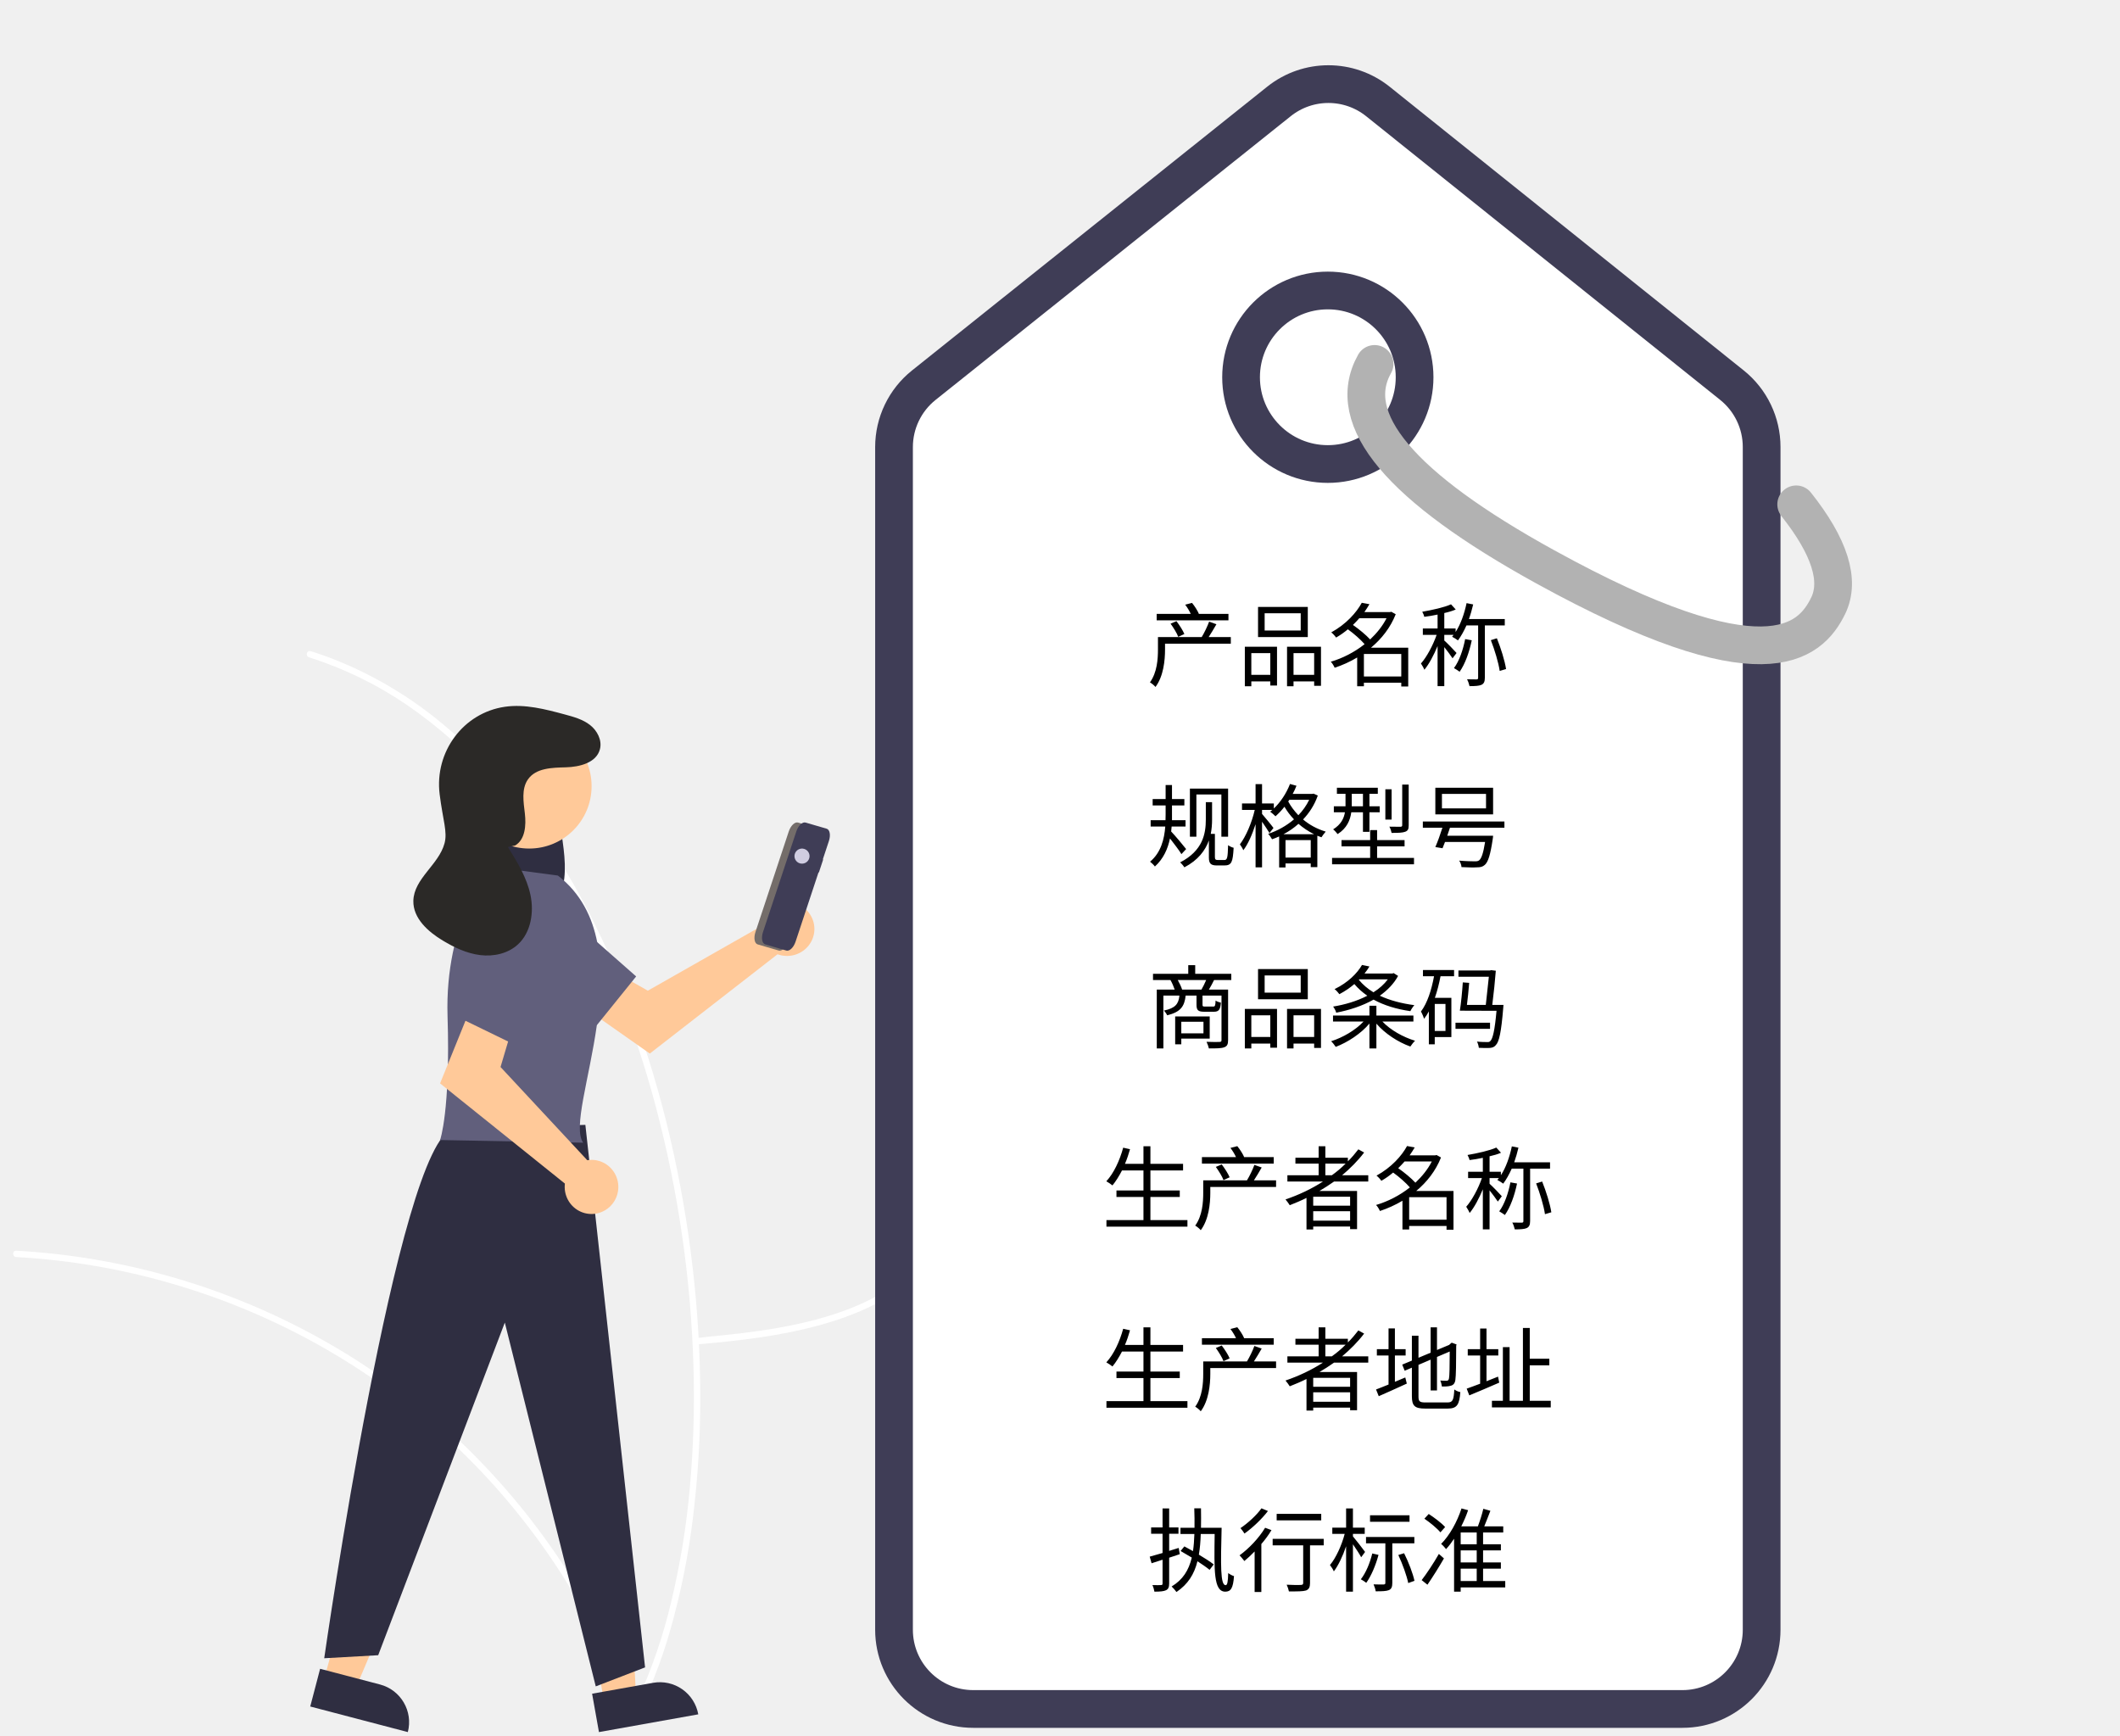
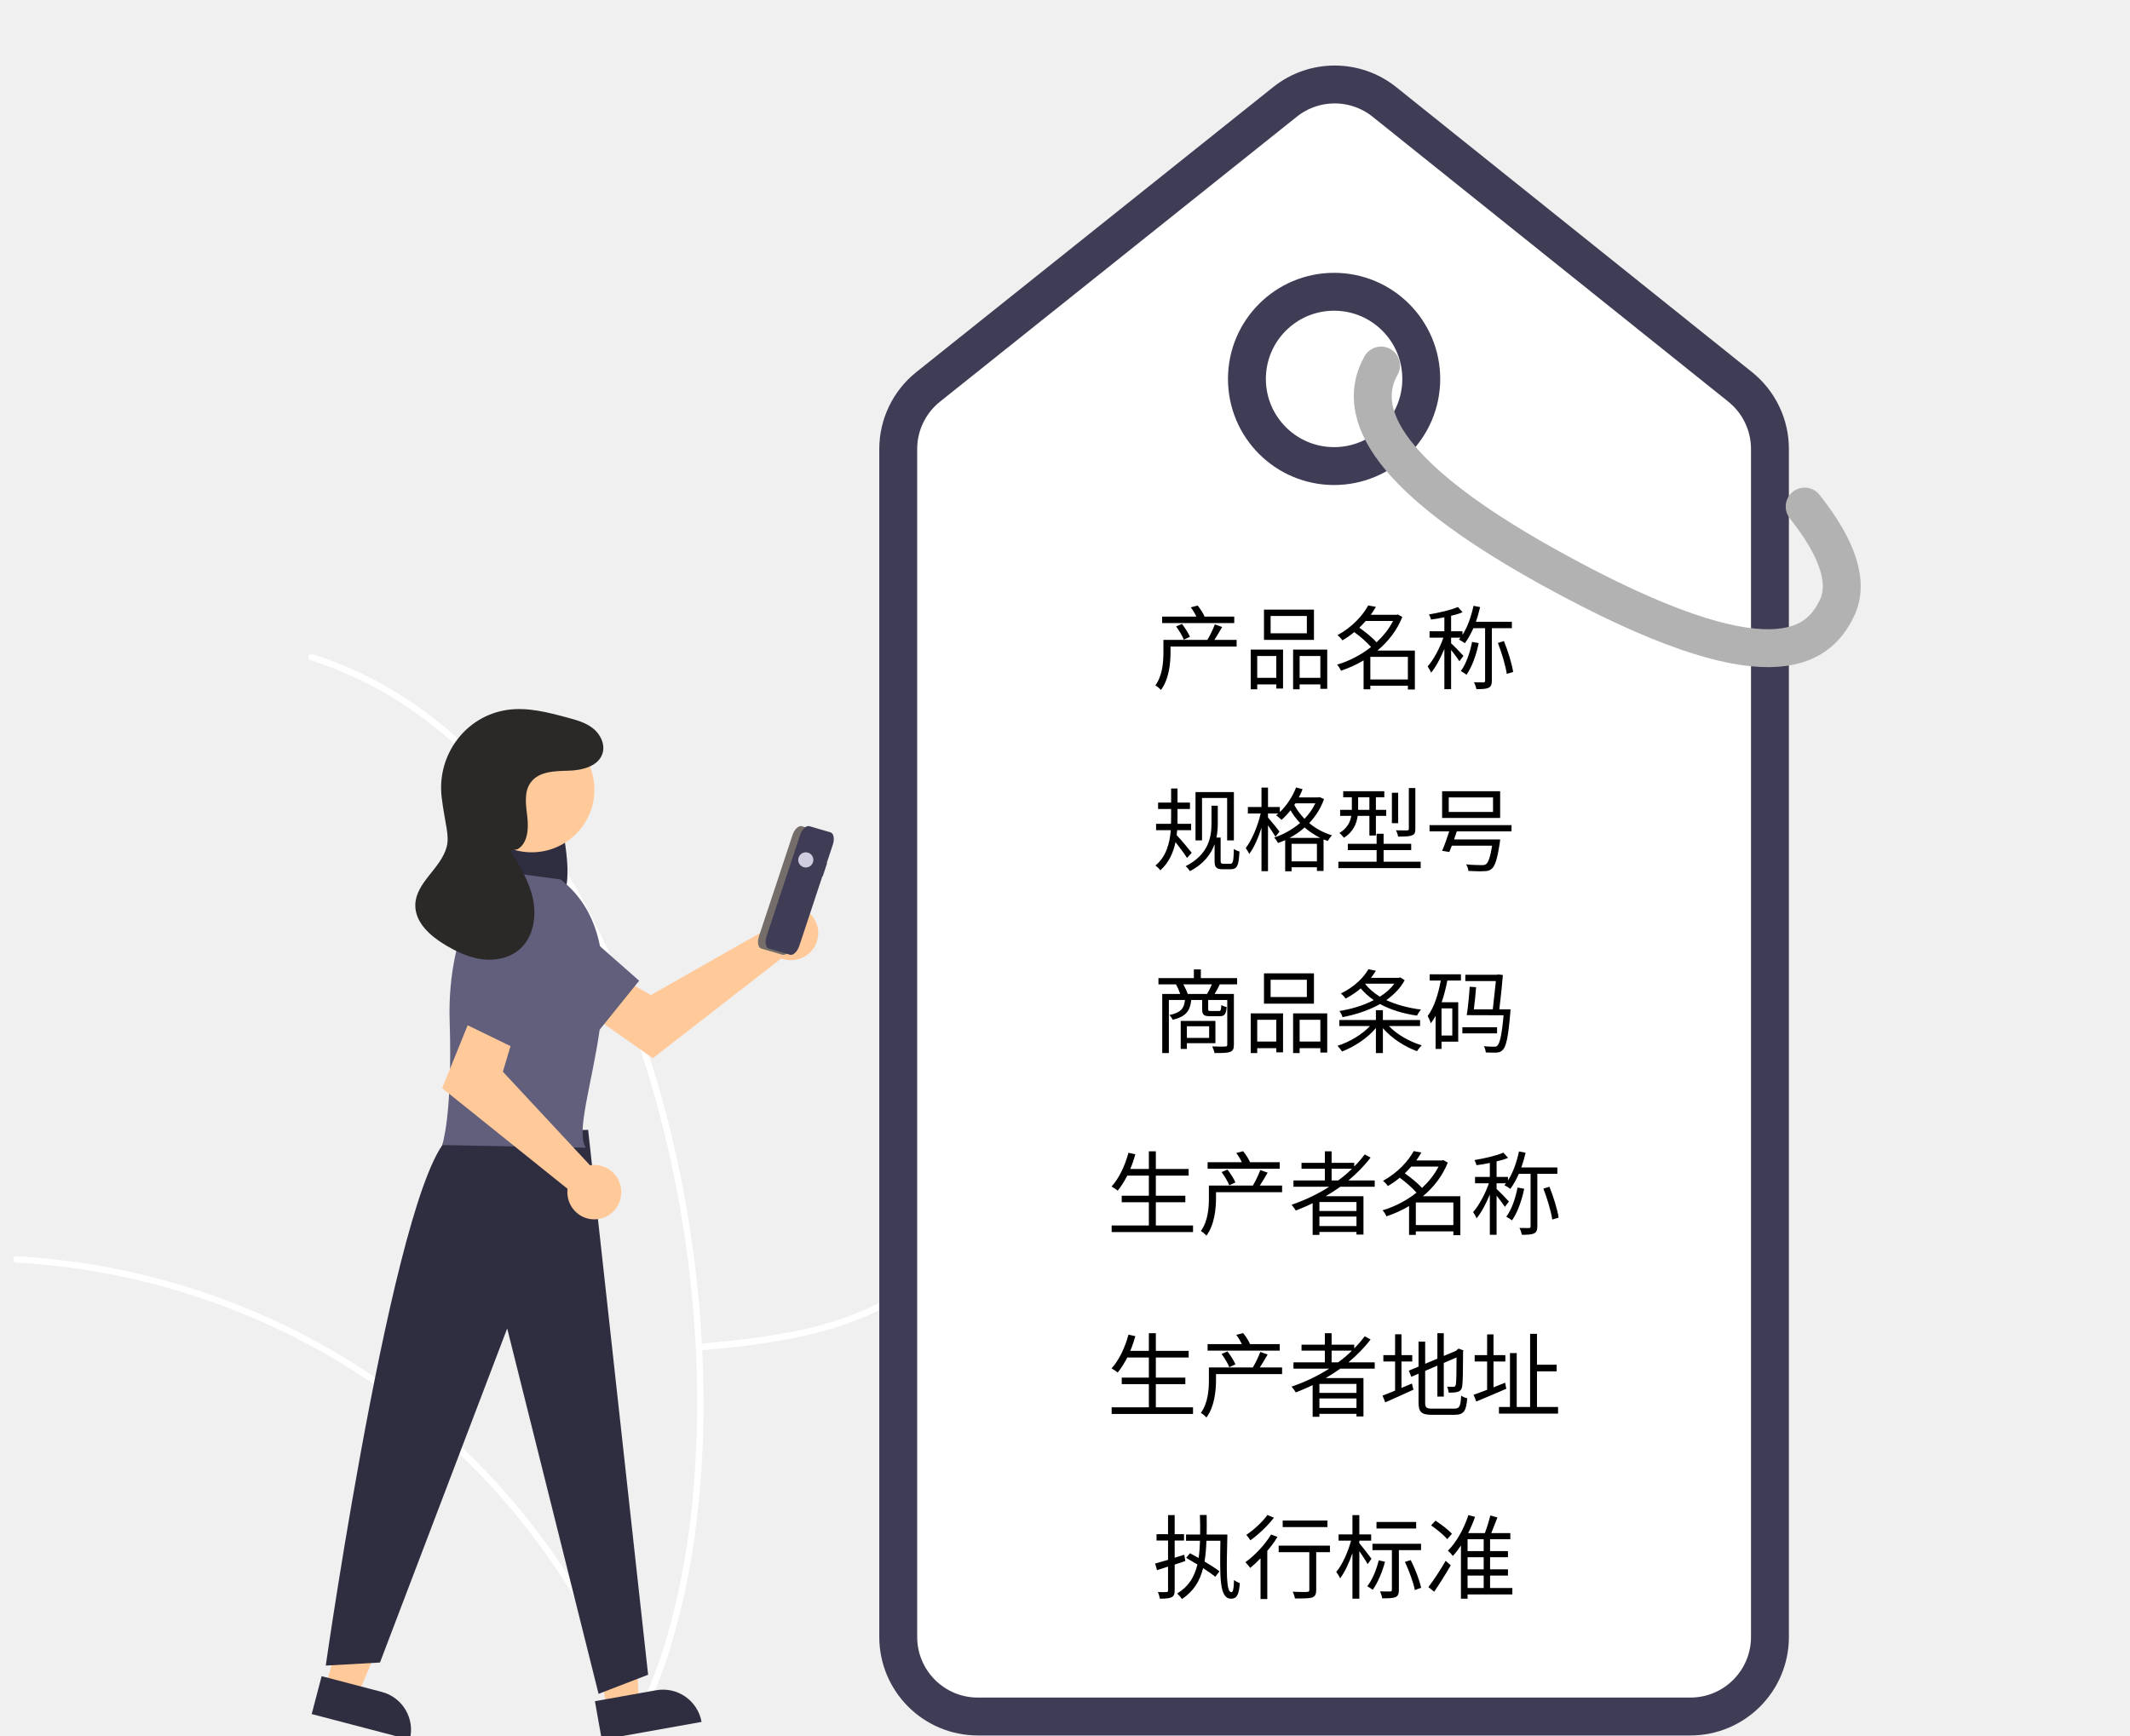
- <svg xmlns="http://www.w3.org/2000/svg" width="281px" height="230px" viewBox="0 0 281 230" version="1.1">
+ <svg xmlns="http://www.w3.org/2000/svg" width="281px" height="229px" viewBox="0 0 281 229" version="1.1">
  <g id="页面-1" stroke="none" stroke-width="1" fill="none" fill-rule="evenodd">
    <g id="首页2" transform="translate(-47, -179)">
      <g id="编组-10" transform="translate(47, 179)">
        <g id="编组-7" transform="translate(0.086022, 5)">
          <g id="undraw_Profile_data_re_v81r" transform="translate(0, 54)" fill-rule="nonzero">
            <g id="编组-6">
              <path d="M153.947,86.877 C153.676,88.308 153.35,89.724 152.969,91.126 C152.928,91.289 152.882,91.449 152.836,91.612 L147.548,91.612 C146.61,91.613 145.85,92.374 145.849,93.313 L145.849,108.404 C145.689,108.703 145.526,108.999 145.364,109.295 C144.524,110.826 143.65,112.339 142.757,113.833 C128.195,138.116 109.291,155.191 85.025,169.754 C84.342,169.706 83.824,169.669 83.473,169.645 C72.006,168.86 60.501,167.991 49.304,165.411 C37.589,162.712 26.13,158.03 16.95,150.269 C7.766,142.504 1.035,131.417 0.1,119.421 C-0.211,115.298 0.205,111.153 1.331,107.174 C3.483,99.517 8.186,92.628 14.972,88.551 C25.63,82.15 39.533,83.454 50.769,88.779 C62.003,94.102 71.147,102.913 80.076,111.572 C71.061,96.097 58.51,82.983 43.453,73.305 C38.463,70.108 33.168,67.26 28.926,63.118 C24.686,58.979 21.558,53.175 22.308,47.294 C23.16,40.623 28.618,35.56 34.085,31.656 C36.269,30.096 38.524,28.617 40.849,27.256 C47.408,23.408 54.504,20.505 61.998,19.429 C72.15,17.969 83.114,20.184 90.897,26.87 C99.665,34.403 103.261,46.553 102.919,58.175 C108.321,50.313 116.652,44.296 126.061,44.041 C135.829,43.778 145.114,49.956 150.006,58.425 C154.896,66.891 155.775,77.269 153.947,86.877 Z" id="路径" fill="#F0F0F0" />
              <path d="M92.308,119.181 C98.069,118.676 103.39,118.086 108.971,116.515 C114.382,114.992 119.588,112.442 123.44,108.278 C127.583,103.799 129.819,97.983 131.397,92.194 C132.276,88.966 132.999,85.692 133.681,82.418 C134.421,78.865 135.079,75.297 135.654,71.713 C136.798,64.579 137.616,57.403 138.105,50.185 C138.164,49.309 138.219,48.432 138.268,47.556 C138.299,47.015 137.453,47.016 137.423,47.556 C137.02,54.671 136.297,61.758 135.252,68.817 C134.22,75.753 132.901,82.659 131.227,89.471 C129.809,95.241 127.972,101.102 124.335,105.905 C120.924,110.41 115.998,113.354 110.678,115.114 C105.265,116.905 99.558,117.62 93.902,118.151 C93.208,118.217 93.003,118.279 92.308,118.34 C91.771,118.387 91.766,119.228 92.308,119.181 L92.308,119.181 Z" id="路径" fill="#FFFFFF" />
              <path d="M23.485,111.357 C30.454,113.446 37.15,116.343 43.436,119.991 C49.509,123.518 55.148,127.739 60.236,132.567 C65.175,137.255 69.576,142.473 73.36,148.124 C77.161,153.789 80.311,159.86 82.751,166.224 C83.049,167.002 83.335,167.785 83.611,168.572 C83.789,169.079 84.606,168.861 84.426,168.349 C82.143,161.851 79.134,155.629 75.454,149.799 C71.776,143.968 67.458,138.561 62.582,133.676 C57.627,128.715 52.112,124.34 46.147,120.637 C33.624,112.881 19.428,108.189 4.726,106.947 C3.839,106.873 2.952,106.812 2.063,106.764 C1.519,106.735 1.521,107.575 2.063,107.604 C9.328,108.005 16.52,109.265 23.485,111.357 Z" id="路径" fill="#FFFFFF" />
              <path d="M40.864,28.113 C45.501,29.584 49.897,31.727 53.91,34.472 C58.01,37.297 61.75,40.61 65.046,44.338 C68.52,48.261 71.608,52.506 74.269,57.017 C77.09,61.78 79.542,66.751 81.601,71.888 C83.721,77.162 85.505,82.564 86.941,88.063 C88.4,93.627 89.54,99.269 90.355,104.963 C91.166,110.596 91.657,116.27 91.825,121.958 C91.994,127.398 91.833,132.842 91.342,138.262 C90.893,143.319 90.073,148.335 88.888,153.272 C87.836,157.731 86.354,162.078 84.461,166.251 C84.023,167.198 83.558,168.132 83.066,169.053 C82.811,169.531 83.539,169.957 83.795,169.478 C85.886,165.492 87.556,161.299 88.777,156.968 C90.148,152.147 91.141,147.226 91.749,142.252 C92.422,136.854 92.75,131.42 92.73,125.981 C92.718,120.267 92.377,114.558 91.709,108.883 C91.041,103.138 90.048,97.434 88.737,91.799 C87.428,86.156 85.768,80.599 83.767,75.161 C81.838,69.897 79.528,64.78 76.856,59.85 C74.311,55.145 71.345,50.68 67.995,46.507 C64.813,42.535 61.18,38.944 57.169,35.805 C53.301,32.788 49.027,30.329 44.473,28.5 C43.36,28.058 42.232,27.658 41.088,27.301 C40.569,27.138 40.347,27.95 40.864,28.113 L40.864,28.113 Z" id="路径" fill="#FFFFFF" />
              <circle id="椭圆形" fill="#F0F0F0" cx="41.914" cy="4" r="4" />
            </g>
            <path d="M100.704,63.309 C100.662,63.492 100.634,63.679 100.622,63.867 L85.781,72.302 L82.174,70.256 L78.328,75.216 L86.045,80.634 L102.976,67.475 C104.39,67.991 105.98,67.59 106.97,66.47 C107.96,65.35 108.142,63.743 107.429,62.434 C106.716,61.126 105.255,60.389 103.76,60.583 C102.266,60.777 101.049,61.863 100.704,63.309 L100.704,63.309 Z" id="路径" fill="#FFC999" />
            <path d="M67.272,67.652 L78.993,76.909 L84.235,70.412 L72.841,60.375 C71.85,59.59 70.576,59.242 69.318,59.414 C68.06,59.587 66.929,60.264 66.192,61.286 C64.712,63.339 65.195,66.189 67.272,67.652 Z" id="路径" fill="#615F7C" />
            <polygon id="路径" fill="#FFC999" points="42.889 163.455 47.165 164.507 53.521 149.521 47.211 147.968" />
            <path d="M53.971,170.564 L41.035,167.174 L42.345,162.176 L50.283,164.256 C53.043,164.979 54.694,167.803 53.971,170.564 L53.971,170.564 L53.971,170.564 Z" id="路径" fill="#2F2E41" />
            <polygon id="路径" fill="#FFC999" points="80.038 166.869 84.235 166.101 83.34 149.15 77.147 150.284" />
            <path d="M92.468,168.212 L79.304,170.564 L78.396,165.478 L86.474,164.035 C87.823,163.794 89.212,164.098 90.336,164.882 C91.46,165.665 92.227,166.863 92.468,168.212 L92.468,168.212 L92.468,168.212 Z" id="路径" fill="#2F2E41" />
            <path d="M71.174,45.067 C72.166,45.32 72.973,46.379 73.457,47.607 C73.904,48.896 74.207,50.235 74.359,51.597 C74.739,54.134 75.105,56.881 74.318,59.23 C73.395,61.984 70.936,63.427 68.803,62.749 C66.67,62.071 64.974,59.527 64.395,56.598 C63.867,53.639 64.207,50.581 65.37,47.828 C65.975,46.382 66.811,45.048 67.92,44.395 C69.05,43.679 70.515,43.999 71.277,45.129" id="路径" fill="#2F2E41" />
            <path d="M77.503,90.085 L85.416,161.989 L78.88,164.507 L66.826,116.29 L50.043,160.376 L42.889,160.779 C42.889,160.779 52.705,92.181 59.979,90.622 L77.503,90.085 Z" id="路径" fill="#2F2E41" />
            <circle id="椭圆形" fill="#FFC999" cx="70.059" cy="45.195" r="8.269" />
            <path d="M73.865,57.043 L64.771,55.827 C64.771,55.827 58.839,63.121 59.235,75.684 C59.63,88.246 58.246,92.096 58.246,92.096 L77.209,92.447 C74.467,88.585 85.933,66.399 73.865,57.043 Z" id="路径" fill="#615F7C" />
            <path d="M78.316,94.723 C78.129,94.724 77.942,94.741 77.757,94.772 L66.258,82.417 L67.43,78.473 L61.763,75.909 L58.246,84.587 L74.79,97.868 C74.608,99.349 75.352,100.788 76.66,101.484 C77.967,102.179 79.564,101.986 80.671,100.998 C81.779,100.011 82.165,98.434 81.641,97.04 C81.118,95.645 79.794,94.722 78.316,94.723 L78.316,94.723 Z" id="路径" fill="#FFC999" />
            <path d="M65.996,62.282 L60.609,75.801 L68.119,79.453 L74.339,66.075 C74.88,64.911 74.93,63.571 74.478,62.368 C74.025,61.166 73.11,60.208 71.948,59.72 L71.948,59.72 C70.828,59.249 69.571,59.255 68.455,59.736 C67.339,60.216 66.454,61.132 65.996,62.282 L65.996,62.282 Z" id="路径" fill="#615F7C" />
            <path d="M68.201,53.054 C69.524,52.273 69.665,50.39 69.485,48.839 C69.305,47.288 69.005,45.559 69.897,44.29 C70.96,42.777 73.098,42.746 74.919,42.697 C76.741,42.648 78.96,42.102 79.432,40.301 C79.744,39.111 79.077,37.835 78.119,37.088 C77.161,36.341 75.963,36.011 74.799,35.697 C72.194,34.995 69.504,34.287 66.837,34.673 C61.339,35.468 57.486,40.634 58.188,46.268 C58.62,49.731 59.246,51.244 58.835,52.771 C58.07,55.615 54.769,57.442 54.703,60.392 C54.652,62.699 56.644,64.478 58.588,65.65 C60.129,66.579 61.793,67.367 63.57,67.585 C65.346,67.803 67.259,67.386 68.583,66.154 C70.29,64.565 70.712,61.911 70.223,59.604 C69.733,57.297 68.477,55.248 67.235,53.258" id="路径" fill="#2B2927" />
            <g id="编组-4" transform="translate(99.91398, 50)">
              <path d="M8.112,4.908 L8.064,4.894 L8.869,2.463 C9.126,1.686 8.993,0.956 8.571,0.833 L8.571,0.833 L5.777,0.018 C5.355,-0.105 4.804,0.425 4.547,1.202 L4.547,1.202 L0.131,14.537 C-0.126,15.314 0.007,16.044 0.429,16.167 L0.429,16.167 L3.223,16.982 C3.645,17.105 4.196,16.575 4.453,15.798 L4.453,15.798 L7.491,6.624 L7.539,6.638 L8.112,4.908 Z" id="路径" fill="#746D6A" />
              <path d="M9.112,4.908 L9.064,4.894 L9.869,2.463 C10.126,1.686 9.993,0.956 9.571,0.833 L9.571,0.833 L6.777,0.018 C6.355,-0.105 5.804,0.425 5.547,1.202 L5.547,1.202 L1.131,14.537 C0.874,15.314 1.007,16.044 1.429,16.167 L1.429,16.167 L4.223,16.982 C4.645,17.105 5.196,16.575 5.453,15.798 L5.453,15.798 L8.491,6.624 L8.539,6.638 L9.112,4.908 Z" id="路径" fill="#3F3D56" />
              <ellipse id="椭圆形" fill="#D0CDE1" transform="translate(6.304822, 4.467302) rotate(-72.73295) translate(-6.304822, -4.467302) " cx="6.305" cy="4.467" rx="1" ry="1" />
            </g>
          </g>
          <g id="编组-8" transform="translate(115.914, 0)">
            <path d="M60.086,6.148 C62.407,6.15 64.727,6.919 66.644,8.454 L66.644,8.454 L113.565,46.048 C116.053,48.041 117.5,51.055 117.5,54.242 L117.5,54.242 L117.5,211 C117.5,213.899 116.325,216.524 114.425,218.425 C112.524,220.325 109.899,221.5 107,221.5 L107,221.5 L13,221.5 C10.101,221.5 7.476,220.325 5.575,218.425 C3.675,216.524 2.5,213.899 2.5,211 L2.5,211 L2.5,54.254 C2.5,51.062 3.952,48.043 6.447,46.05 L6.447,46.05 L53.525,8.444 C55.443,6.912 57.765,6.146 60.086,6.148 Z" id="矩形" stroke="#3F3D56" stroke-width="5" fill="#FFFFFF" />
            <circle id="椭圆形" stroke="#3F3D56" stroke-width="5" fill="#FFFFFF" cx="60" cy="45" r="11.5" />
            <path d="M66.197,43.232 C62.066,50.582 69.605,59.546 88.816,70.124 C117.632,85.992 123.885,80.29 126.321,75.28 C127.945,71.94 126.531,67.461 122.079,61.844" id="直线" stroke="#B2B2B2" stroke-width="5" stroke-linecap="round" stroke-linejoin="bevel" />
            <text id="产品名称" font-family="PingFangSC-Medium, PingFang SC" font-size="12" font-weight="400" fill="#000000">
              <tspan x="36" y="85">产品名称</tspan>
            </text>
            <text id="规格型号" font-family="PingFangSC-Medium, PingFang SC" font-size="12" font-weight="400" fill="#000000">
              <tspan x="36" y="109">规格型号</tspan>
            </text>
            <text id="商品条码" font-family="PingFangSC-Medium, PingFang SC" font-size="12" font-weight="400" fill="#000000">
              <tspan x="36" y="133">商品条码</tspan>
            </text>
            <text id="生产者名称" font-family="PingFangSC-Medium, PingFang SC" font-size="12" font-weight="400" fill="#000000">
              <tspan x="30" y="157">生产者名称</tspan>
            </text>
            <text id="生产者地址" font-family="PingFangSC-Medium, PingFang SC" font-size="12" font-weight="400" fill="#000000">
              <tspan x="30" y="181">生产者地址</tspan>
            </text>
            <text id="执行标准" font-family="PingFangSC-Medium, PingFang SC" font-size="12" font-weight="400" fill="#000000">
              <tspan x="36" y="205">执行标准</tspan>
            </text>
          </g>
        </g>
      </g>
    </g>
  </g>
</svg>
